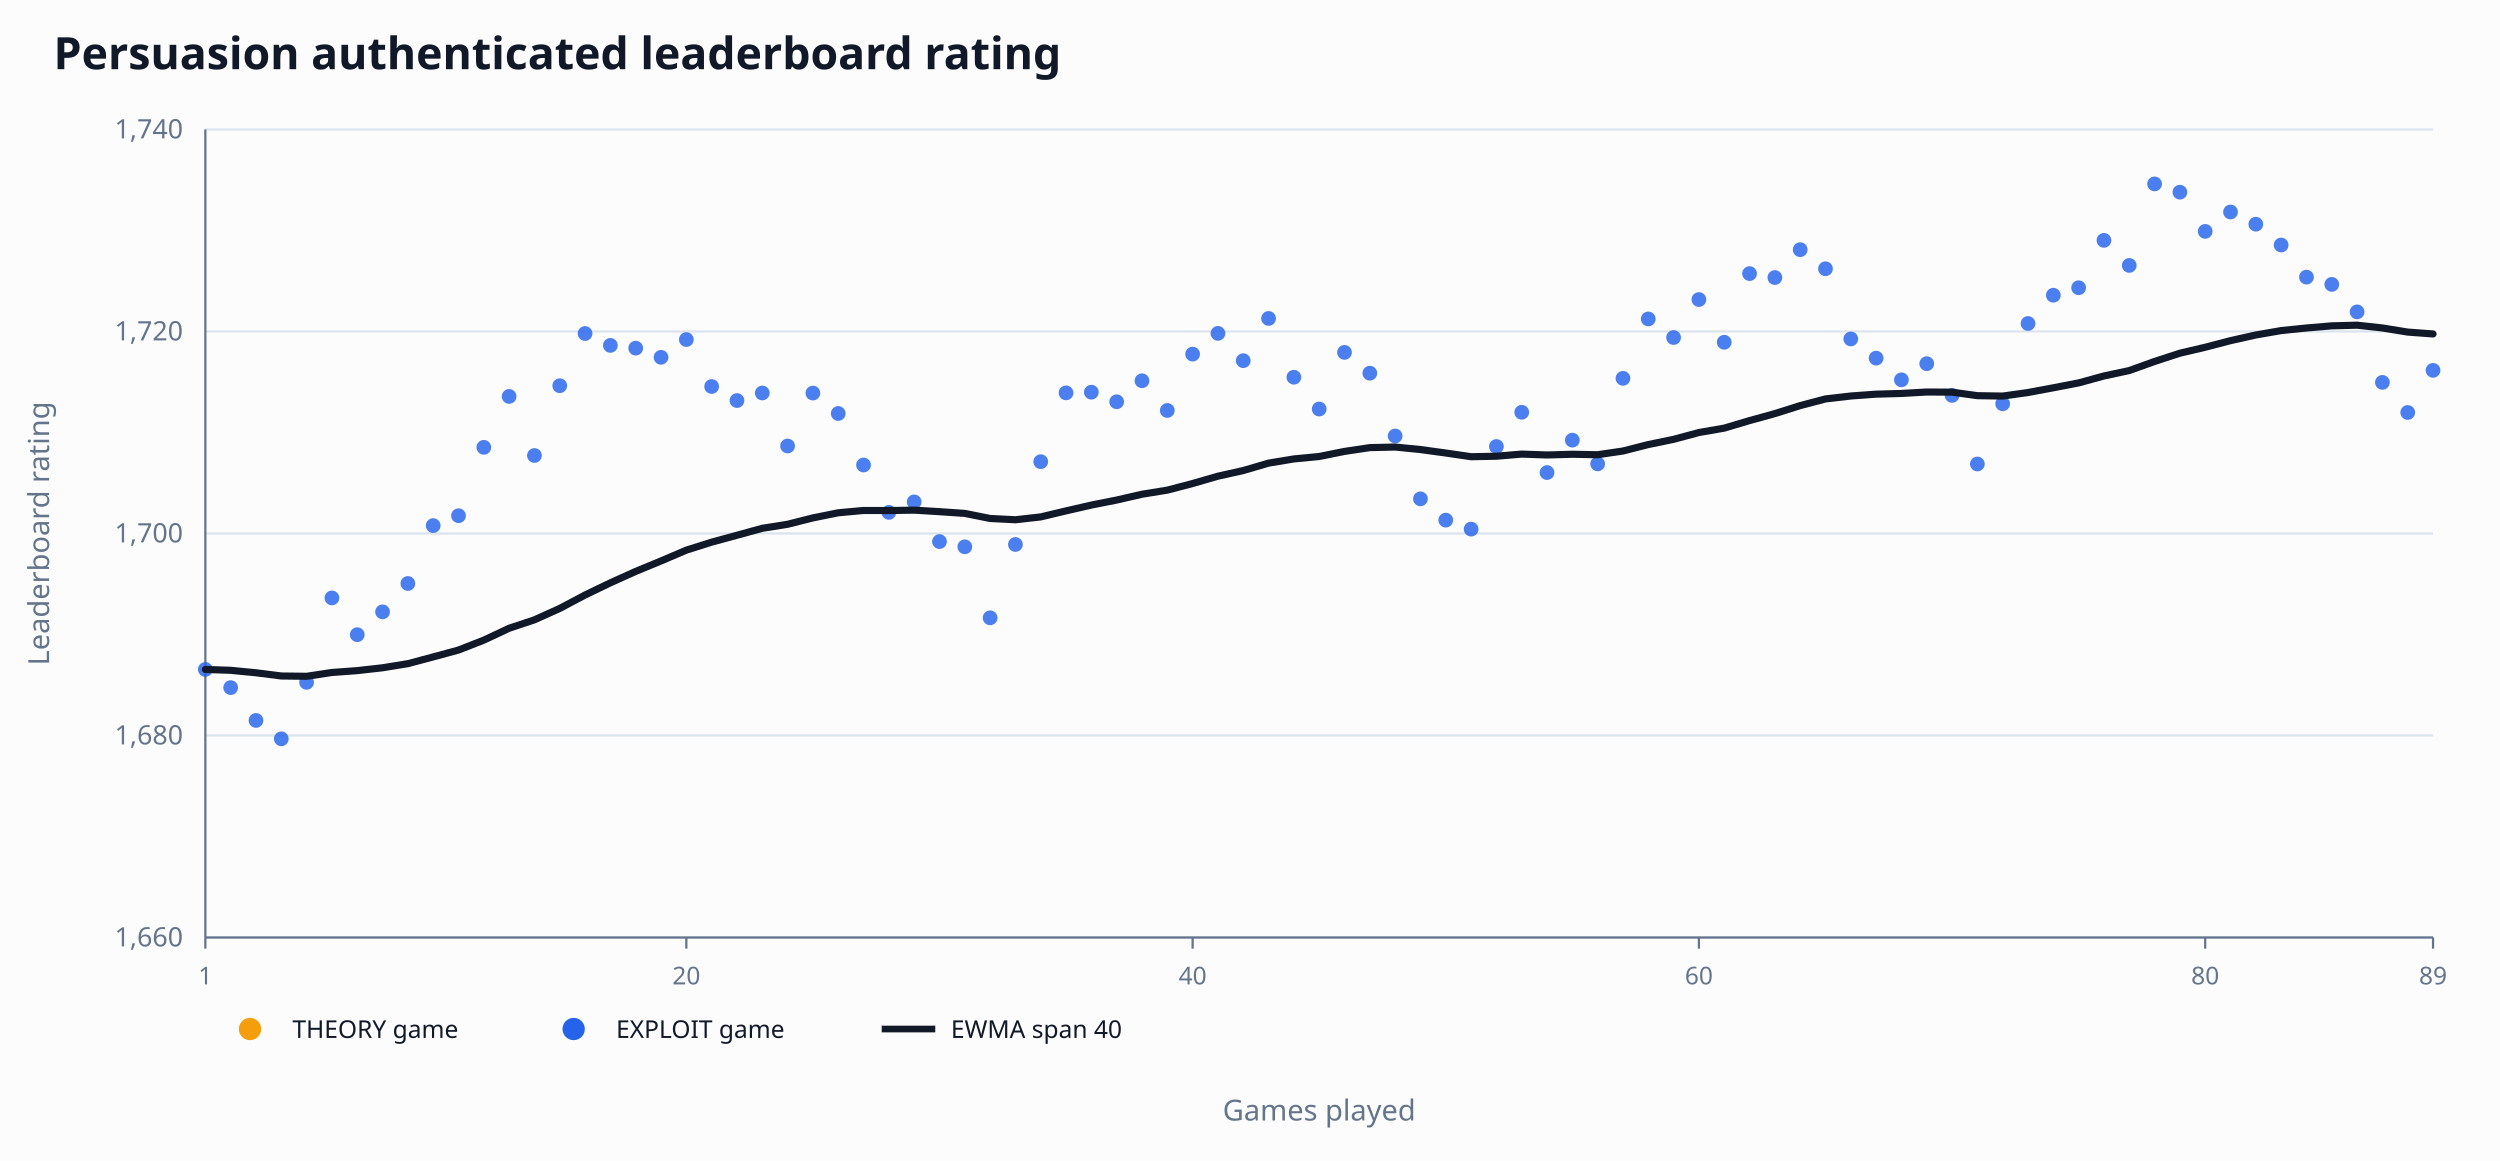
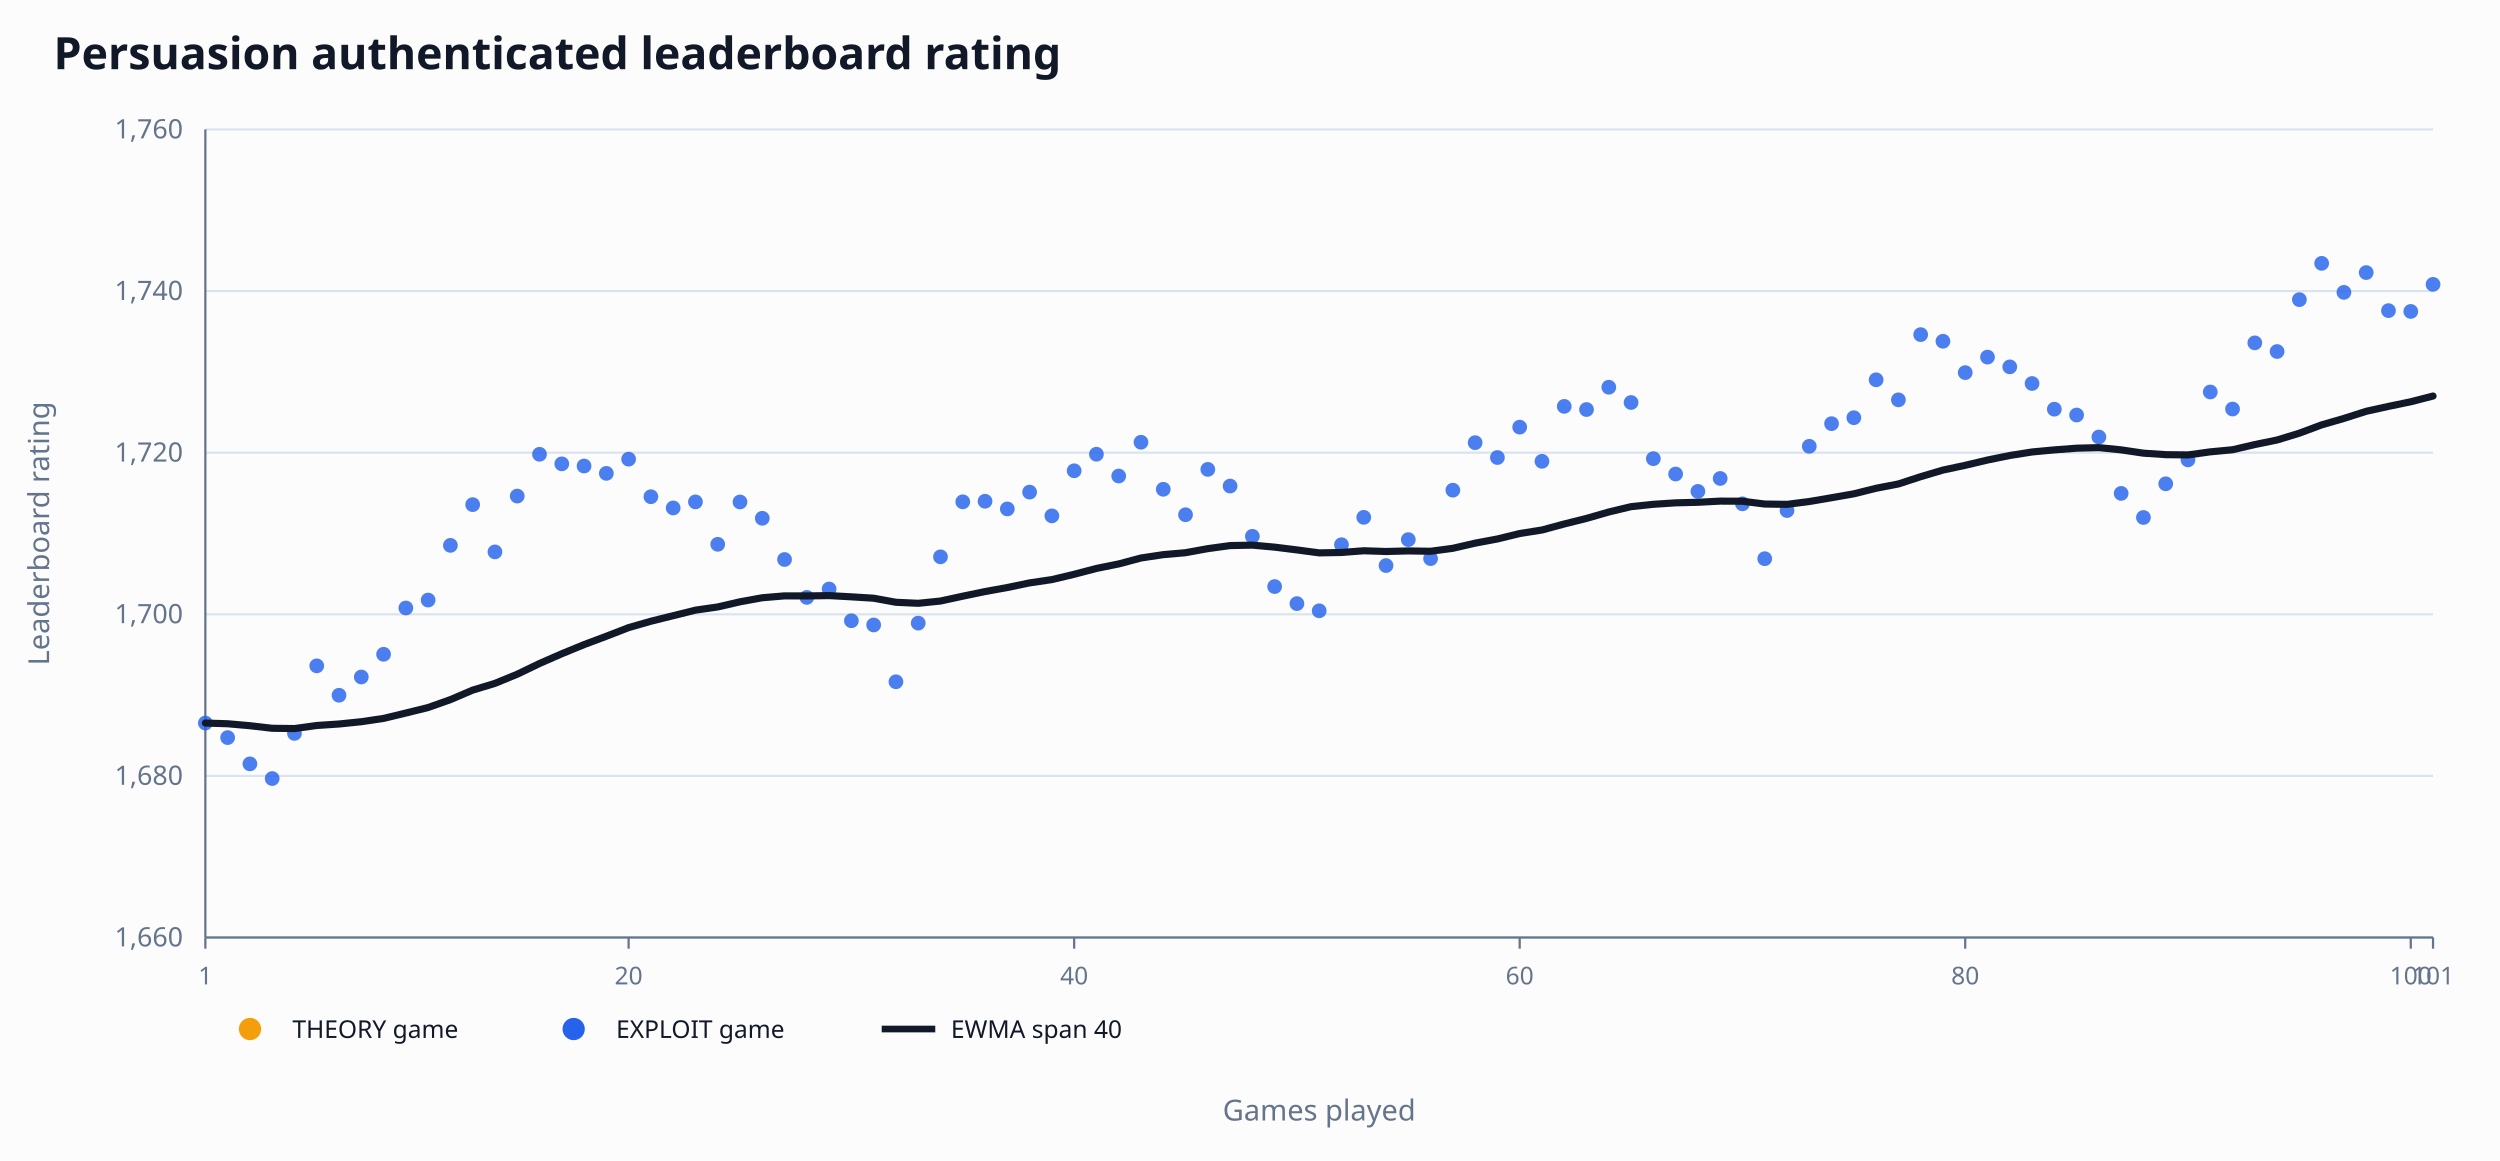
<svg xmlns="http://www.w3.org/2000/svg" width="1120" height="520" viewBox="0 0 1120 520">
  <rect width="100%" height="100%" fill="#fcfcfd" />
  <text x="24" y="31" font-family="system-ui,sans-serif" font-size="20" font-weight="700" fill="#111827">Persuasion authenticated leaderboard rating</text>
  <line x1="92" y1="420.00" x2="1090" y2="420.00" stroke="#dbe3ee" stroke-width="1" />
  <text x="82" y="424.00" text-anchor="end" font-family="system-ui,sans-serif" font-size="12" fill="#64748b">1,660</text>
-   <line x1="92" y1="329.50" x2="1090" y2="329.50" stroke="#dbe3ee" stroke-width="1" />
-   <text x="82" y="333.50" text-anchor="end" font-family="system-ui,sans-serif" font-size="12" fill="#64748b">1,680</text>
-   <line x1="92" y1="239.00" x2="1090" y2="239.00" stroke="#dbe3ee" stroke-width="1" />
-   <text x="82" y="243.00" text-anchor="end" font-family="system-ui,sans-serif" font-size="12" fill="#64748b">1,700</text>
-   <line x1="92" y1="148.50" x2="1090" y2="148.50" stroke="#dbe3ee" stroke-width="1" />
-   <text x="82" y="152.50" text-anchor="end" font-family="system-ui,sans-serif" font-size="12" fill="#64748b">1,720</text>
+   <line x1="92" y1="347.60" x2="1090" y2="347.60" stroke="#dbe3ee" stroke-width="1" />
+   <text x="82" y="351.60" text-anchor="end" font-family="system-ui,sans-serif" font-size="12" fill="#64748b">1,680</text>
+   <line x1="92" y1="275.20" x2="1090" y2="275.20" stroke="#dbe3ee" stroke-width="1" />
+   <text x="82" y="279.20" text-anchor="end" font-family="system-ui,sans-serif" font-size="12" fill="#64748b">1,700</text>
+   <line x1="92" y1="202.80" x2="1090" y2="202.80" stroke="#dbe3ee" stroke-width="1" />
+   <text x="82" y="206.80" text-anchor="end" font-family="system-ui,sans-serif" font-size="12" fill="#64748b">1,720</text>
+   <line x1="92" y1="130.40" x2="1090" y2="130.40" stroke="#dbe3ee" stroke-width="1" />
+   <text x="82" y="134.40" text-anchor="end" font-family="system-ui,sans-serif" font-size="12" fill="#64748b">1,740</text>
  <line x1="92" y1="58.00" x2="1090" y2="58.00" stroke="#dbe3ee" stroke-width="1" />
-   <text x="82" y="62.00" text-anchor="end" font-family="system-ui,sans-serif" font-size="12" fill="#64748b">1,740</text>
+   <text x="82" y="62.00" text-anchor="end" font-family="system-ui,sans-serif" font-size="12" fill="#64748b">1,760</text>
  <line x1="92.00" y1="420" x2="92.00" y2="425" stroke="#64748b" />
  <text x="92.00" y="441" text-anchor="middle" font-family="system-ui,sans-serif" font-size="11" fill="#64748b">1</text>
-   <line x1="307.48" y1="420" x2="307.48" y2="425" stroke="#64748b" />
-   <text x="307.48" y="441" text-anchor="middle" font-family="system-ui,sans-serif" font-size="11" fill="#64748b">20</text>
-   <line x1="534.30" y1="420" x2="534.30" y2="425" stroke="#64748b" />
-   <text x="534.30" y="441" text-anchor="middle" font-family="system-ui,sans-serif" font-size="11" fill="#64748b">40</text>
-   <line x1="761.11" y1="420" x2="761.11" y2="425" stroke="#64748b" />
-   <text x="761.11" y="441" text-anchor="middle" font-family="system-ui,sans-serif" font-size="11" fill="#64748b">60</text>
-   <line x1="987.93" y1="420" x2="987.93" y2="425" stroke="#64748b" />
-   <text x="987.93" y="441" text-anchor="middle" font-family="system-ui,sans-serif" font-size="11" fill="#64748b">80</text>
+   <line x1="281.62" y1="420" x2="281.62" y2="425" stroke="#64748b" />
+   <text x="281.62" y="441" text-anchor="middle" font-family="system-ui,sans-serif" font-size="11" fill="#64748b">20</text>
+   <line x1="481.22" y1="420" x2="481.22" y2="425" stroke="#64748b" />
+   <text x="481.22" y="441" text-anchor="middle" font-family="system-ui,sans-serif" font-size="11" fill="#64748b">40</text>
+   <line x1="680.82" y1="420" x2="680.82" y2="425" stroke="#64748b" />
+   <text x="680.82" y="441" text-anchor="middle" font-family="system-ui,sans-serif" font-size="11" fill="#64748b">60</text>
+   <line x1="880.42" y1="420" x2="880.42" y2="425" stroke="#64748b" />
+   <text x="880.42" y="441" text-anchor="middle" font-family="system-ui,sans-serif" font-size="11" fill="#64748b">80</text>
+   <line x1="1080.02" y1="420" x2="1080.02" y2="425" stroke="#64748b" />
+   <text x="1080.02" y="441" text-anchor="middle" font-family="system-ui,sans-serif" font-size="11" fill="#64748b">100</text>
  <line x1="1090.00" y1="420" x2="1090.00" y2="425" stroke="#64748b" />
-   <text x="1090.00" y="441" text-anchor="middle" font-family="system-ui,sans-serif" font-size="11" fill="#64748b">89</text>
+   <text x="1090.00" y="441" text-anchor="middle" font-family="system-ui,sans-serif" font-size="11" fill="#64748b">101</text>
  <line x1="92" y1="58" x2="92" y2="420" stroke="#64748b" />
  <line x1="92" y1="420" x2="1090" y2="420" stroke="#64748b" />
  <text x="591.00" y="502" text-anchor="middle" font-family="system-ui,sans-serif" font-size="13" fill="#64748b">Games played</text>
  <text x="22" y="239.00" text-anchor="middle" transform="rotate(-90 22 239.00)" font-family="system-ui,sans-serif" font-size="13" fill="#64748b">Leaderboard rating</text>
-   <circle cx="92.00" cy="299.91" r="3.3" fill="#2563eb" opacity="0.82" />
-   <circle cx="103.34" cy="308.05" r="3.3" fill="#2563eb" opacity="0.82" />
-   <circle cx="114.68" cy="322.76" r="3.3" fill="#2563eb" opacity="0.82" />
-   <circle cx="126.02" cy="330.99" r="3.3" fill="#2563eb" opacity="0.82" />
-   <circle cx="137.36" cy="305.70" r="3.3" fill="#2563eb" opacity="0.82" />
-   <circle cx="148.70" cy="267.87" r="3.3" fill="#2563eb" opacity="0.82" />
-   <circle cx="160.05" cy="284.34" r="3.3" fill="#2563eb" opacity="0.82" />
-   <circle cx="171.39" cy="274.11" r="3.3" fill="#2563eb" opacity="0.82" />
-   <circle cx="182.73" cy="261.40" r="3.3" fill="#2563eb" opacity="0.82" />
-   <circle cx="194.07" cy="235.47" r="3.3" fill="#2563eb" opacity="0.82" />
-   <circle cx="205.41" cy="231.04" r="3.3" fill="#2563eb" opacity="0.82" />
-   <circle cx="216.75" cy="200.40" r="3.3" fill="#2563eb" opacity="0.82" />
-   <circle cx="228.09" cy="177.60" r="3.3" fill="#2563eb" opacity="0.82" />
-   <circle cx="239.43" cy="204.07" r="3.3" fill="#2563eb" opacity="0.82" />
-   <circle cx="250.77" cy="172.80" r="3.3" fill="#2563eb" opacity="0.82" />
-   <circle cx="262.11" cy="149.41" r="3.3" fill="#2563eb" opacity="0.82" />
-   <circle cx="273.45" cy="154.74" r="3.3" fill="#2563eb" opacity="0.82" />
-   <circle cx="284.80" cy="155.97" r="3.3" fill="#2563eb" opacity="0.82" />
-   <circle cx="296.14" cy="160.08" r="3.3" fill="#2563eb" opacity="0.82" />
-   <circle cx="307.48" cy="152.12" r="3.3" fill="#2563eb" opacity="0.82" />
-   <circle cx="318.82" cy="173.16" r="3.3" fill="#2563eb" opacity="0.82" />
-   <circle cx="330.16" cy="179.45" r="3.3" fill="#2563eb" opacity="0.82" />
-   <circle cx="341.50" cy="176.06" r="3.3" fill="#2563eb" opacity="0.82" />
-   <circle cx="352.84" cy="199.81" r="3.3" fill="#2563eb" opacity="0.82" />
-   <circle cx="364.18" cy="176.10" r="3.3" fill="#2563eb" opacity="0.82" />
-   <circle cx="375.52" cy="185.24" r="3.3" fill="#2563eb" opacity="0.82" />
-   <circle cx="386.86" cy="208.32" r="3.3" fill="#2563eb" opacity="0.82" />
-   <circle cx="398.20" cy="229.54" r="3.3" fill="#2563eb" opacity="0.82" />
-   <circle cx="409.55" cy="224.84" r="3.3" fill="#2563eb" opacity="0.82" />
-   <circle cx="420.89" cy="242.62" r="3.3" fill="#2563eb" opacity="0.82" />
-   <circle cx="432.23" cy="244.97" r="3.3" fill="#2563eb" opacity="0.82" />
-   <circle cx="443.57" cy="276.78" r="3.3" fill="#2563eb" opacity="0.82" />
-   <circle cx="454.91" cy="243.93" r="3.3" fill="#2563eb" opacity="0.82" />
-   <circle cx="466.25" cy="206.83" r="3.3" fill="#2563eb" opacity="0.82" />
-   <circle cx="477.59" cy="176.01" r="3.3" fill="#2563eb" opacity="0.82" />
-   <circle cx="488.93" cy="175.70" r="3.3" fill="#2563eb" opacity="0.82" />
-   <circle cx="500.27" cy="179.99" r="3.3" fill="#2563eb" opacity="0.82" />
-   <circle cx="511.61" cy="170.58" r="3.3" fill="#2563eb" opacity="0.82" />
-   <circle cx="522.95" cy="183.89" r="3.3" fill="#2563eb" opacity="0.82" />
-   <circle cx="534.30" cy="158.64" r="3.3" fill="#2563eb" opacity="0.82" />
-   <circle cx="545.64" cy="149.36" r="3.3" fill="#2563eb" opacity="0.82" />
-   <circle cx="556.98" cy="161.58" r="3.3" fill="#2563eb" opacity="0.82" />
-   <circle cx="568.32" cy="142.66" r="3.3" fill="#2563eb" opacity="0.82" />
-   <circle cx="579.66" cy="169.00" r="3.3" fill="#2563eb" opacity="0.82" />
-   <circle cx="591.00" cy="183.25" r="3.3" fill="#2563eb" opacity="0.82" />
-   <circle cx="602.34" cy="157.87" r="3.3" fill="#2563eb" opacity="0.82" />
-   <circle cx="613.68" cy="167.19" r="3.3" fill="#2563eb" opacity="0.82" />
-   <circle cx="625.02" cy="195.33" r="3.3" fill="#2563eb" opacity="0.82" />
-   <circle cx="636.36" cy="223.48" r="3.3" fill="#2563eb" opacity="0.82" />
-   <circle cx="647.70" cy="233.03" r="3.3" fill="#2563eb" opacity="0.82" />
-   <circle cx="659.05" cy="237.05" r="3.3" fill="#2563eb" opacity="0.82" />
-   <circle cx="670.39" cy="200.04" r="3.3" fill="#2563eb" opacity="0.82" />
-   <circle cx="681.73" cy="184.70" r="3.3" fill="#2563eb" opacity="0.82" />
-   <circle cx="693.07" cy="211.71" r="3.3" fill="#2563eb" opacity="0.82" />
-   <circle cx="704.41" cy="197.19" r="3.3" fill="#2563eb" opacity="0.82" />
-   <circle cx="715.75" cy="207.82" r="3.3" fill="#2563eb" opacity="0.82" />
-   <circle cx="727.09" cy="169.50" r="3.3" fill="#2563eb" opacity="0.82" />
-   <circle cx="738.43" cy="142.89" r="3.3" fill="#2563eb" opacity="0.82" />
-   <circle cx="749.77" cy="151.21" r="3.3" fill="#2563eb" opacity="0.82" />
-   <circle cx="761.11" cy="134.20" r="3.3" fill="#2563eb" opacity="0.82" />
-   <circle cx="772.45" cy="153.34" r="3.3" fill="#2563eb" opacity="0.82" />
-   <circle cx="783.80" cy="122.57" r="3.3" fill="#2563eb" opacity="0.82" />
-   <circle cx="795.14" cy="124.34" r="3.3" fill="#2563eb" opacity="0.82" />
-   <circle cx="806.48" cy="111.85" r="3.3" fill="#2563eb" opacity="0.82" />
-   <circle cx="817.82" cy="120.40" r="3.3" fill="#2563eb" opacity="0.82" />
-   <circle cx="829.16" cy="151.85" r="3.3" fill="#2563eb" opacity="0.82" />
-   <circle cx="840.50" cy="160.45" r="3.3" fill="#2563eb" opacity="0.82" />
-   <circle cx="851.84" cy="170.17" r="3.3" fill="#2563eb" opacity="0.82" />
-   <circle cx="863.18" cy="162.93" r="3.3" fill="#2563eb" opacity="0.82" />
-   <circle cx="874.52" cy="177.14" r="3.3" fill="#2563eb" opacity="0.82" />
-   <circle cx="885.86" cy="207.87" r="3.3" fill="#2563eb" opacity="0.82" />
-   <circle cx="897.20" cy="180.90" r="3.3" fill="#2563eb" opacity="0.82" />
-   <circle cx="908.55" cy="144.93" r="3.3" fill="#2563eb" opacity="0.82" />
-   <circle cx="919.89" cy="132.26" r="3.3" fill="#2563eb" opacity="0.82" />
-   <circle cx="931.23" cy="128.91" r="3.3" fill="#2563eb" opacity="0.82" />
-   <circle cx="942.57" cy="107.68" r="3.3" fill="#2563eb" opacity="0.82" />
-   <circle cx="953.91" cy="118.91" r="3.3" fill="#2563eb" opacity="0.82" />
-   <circle cx="965.25" cy="82.39" r="3.3" fill="#2563eb" opacity="0.82" />
-   <circle cx="976.59" cy="86.10" r="3.3" fill="#2563eb" opacity="0.82" />
-   <circle cx="987.93" cy="103.66" r="3.3" fill="#2563eb" opacity="0.82" />
-   <circle cx="999.27" cy="94.97" r="3.3" fill="#2563eb" opacity="0.82" />
-   <circle cx="1010.61" cy="100.44" r="3.3" fill="#2563eb" opacity="0.82" />
-   <circle cx="1021.95" cy="109.77" r="3.3" fill="#2563eb" opacity="0.82" />
-   <circle cx="1033.30" cy="124.16" r="3.3" fill="#2563eb" opacity="0.82" />
-   <circle cx="1044.64" cy="127.41" r="3.3" fill="#2563eb" opacity="0.82" />
-   <circle cx="1055.98" cy="139.72" r="3.3" fill="#2563eb" opacity="0.82" />
-   <circle cx="1067.32" cy="171.31" r="3.3" fill="#2563eb" opacity="0.82" />
-   <circle cx="1078.66" cy="184.79" r="3.3" fill="#2563eb" opacity="0.82" />
-   <circle cx="1090.00" cy="165.92" r="3.3" fill="#2563eb" opacity="0.82" />
-   <polyline points="92.00,299.91 103.34,300.30 114.68,301.40 126.02,302.84 137.36,302.98 148.70,301.27 160.05,300.44 171.39,299.16 182.73,297.32 194.07,294.30 205.41,291.21 216.75,286.78 228.09,281.46 239.43,277.68 250.77,272.57 262.11,266.56 273.45,261.10 284.80,255.98 296.14,251.30 307.48,246.46 318.82,242.88 330.16,239.79 341.50,236.68 352.84,234.88 364.18,232.02 375.52,229.73 386.86,228.69 398.20,228.73 409.55,228.54 420.89,229.23 432.23,230.00 443.57,232.28 454.91,232.85 466.25,231.58 477.59,228.87 488.93,226.27 500.27,224.02 511.61,221.41 522.95,219.58 534.30,216.61 545.64,213.33 556.98,210.80 568.32,207.48 579.66,205.60 591.00,204.51 602.34,202.23 613.68,200.53 625.02,200.27 636.36,201.40 647.70,202.95 659.05,204.61 670.39,204.39 681.73,203.43 693.07,203.83 704.41,203.51 715.75,203.72 727.09,202.05 738.43,199.16 749.77,196.82 761.11,193.77 772.45,191.80 783.80,188.42 795.14,185.29 806.48,181.71 817.82,178.72 829.16,177.41 840.50,176.58 851.84,176.27 863.18,175.62 874.52,175.69 885.86,177.26 897.20,177.44 908.55,175.85 919.89,173.73 931.23,171.54 942.57,168.43 953.91,166.01 965.25,161.93 976.59,158.23 987.93,155.57 999.27,152.61 1010.61,150.07 1021.95,148.10 1033.30,146.94 1044.64,145.98 1055.98,145.68 1067.32,146.93 1078.66,148.77 1090.00,149.61" fill="none" stroke="#111827" stroke-width="3.2" stroke-linejoin="round" stroke-linecap="round" />
+   <circle cx="92.00" cy="323.93" r="3.3" fill="#2563eb" opacity="0.82" />
+   <circle cx="101.98" cy="330.44" r="3.3" fill="#2563eb" opacity="0.82" />
+   <circle cx="111.96" cy="342.21" r="3.3" fill="#2563eb" opacity="0.82" />
+   <circle cx="121.94" cy="348.79" r="3.3" fill="#2563eb" opacity="0.82" />
+   <circle cx="131.92" cy="328.56" r="3.3" fill="#2563eb" opacity="0.82" />
+   <circle cx="141.90" cy="298.30" r="3.3" fill="#2563eb" opacity="0.82" />
+   <circle cx="151.88" cy="311.47" r="3.3" fill="#2563eb" opacity="0.82" />
+   <circle cx="161.86" cy="303.29" r="3.3" fill="#2563eb" opacity="0.82" />
+   <circle cx="171.84" cy="293.12" r="3.3" fill="#2563eb" opacity="0.82" />
+   <circle cx="181.82" cy="272.38" r="3.3" fill="#2563eb" opacity="0.82" />
+   <circle cx="191.80" cy="268.83" r="3.3" fill="#2563eb" opacity="0.82" />
+   <circle cx="201.78" cy="244.32" r="3.3" fill="#2563eb" opacity="0.82" />
+   <circle cx="211.76" cy="226.08" r="3.3" fill="#2563eb" opacity="0.82" />
+   <circle cx="221.74" cy="247.25" r="3.3" fill="#2563eb" opacity="0.82" />
+   <circle cx="231.72" cy="222.24" r="3.3" fill="#2563eb" opacity="0.82" />
+   <circle cx="241.70" cy="203.52" r="3.3" fill="#2563eb" opacity="0.82" />
+   <circle cx="251.68" cy="207.80" r="3.3" fill="#2563eb" opacity="0.82" />
+   <circle cx="261.66" cy="208.77" r="3.3" fill="#2563eb" opacity="0.82" />
+   <circle cx="271.64" cy="212.07" r="3.3" fill="#2563eb" opacity="0.82" />
+   <circle cx="281.62" cy="205.70" r="3.3" fill="#2563eb" opacity="0.82" />
+   <circle cx="291.60" cy="222.53" r="3.3" fill="#2563eb" opacity="0.82" />
+   <circle cx="301.58" cy="227.56" r="3.3" fill="#2563eb" opacity="0.82" />
+   <circle cx="311.56" cy="224.85" r="3.3" fill="#2563eb" opacity="0.82" />
+   <circle cx="321.54" cy="243.85" r="3.3" fill="#2563eb" opacity="0.82" />
+   <circle cx="331.52" cy="224.88" r="3.3" fill="#2563eb" opacity="0.82" />
+   <circle cx="341.50" cy="232.19" r="3.3" fill="#2563eb" opacity="0.82" />
+   <circle cx="351.48" cy="250.66" r="3.3" fill="#2563eb" opacity="0.82" />
+   <circle cx="361.46" cy="267.63" r="3.3" fill="#2563eb" opacity="0.82" />
+   <circle cx="371.44" cy="263.87" r="3.3" fill="#2563eb" opacity="0.82" />
+   <circle cx="381.42" cy="278.10" r="3.3" fill="#2563eb" opacity="0.82" />
+   <circle cx="391.40" cy="279.98" r="3.3" fill="#2563eb" opacity="0.82" />
+   <circle cx="401.38" cy="305.43" r="3.3" fill="#2563eb" opacity="0.82" />
+   <circle cx="411.36" cy="279.15" r="3.3" fill="#2563eb" opacity="0.82" />
+   <circle cx="421.34" cy="249.46" r="3.3" fill="#2563eb" opacity="0.82" />
+   <circle cx="431.32" cy="224.81" r="3.3" fill="#2563eb" opacity="0.82" />
+   <circle cx="441.30" cy="224.56" r="3.3" fill="#2563eb" opacity="0.82" />
+   <circle cx="451.28" cy="228.00" r="3.3" fill="#2563eb" opacity="0.82" />
+   <circle cx="461.26" cy="220.47" r="3.3" fill="#2563eb" opacity="0.82" />
+   <circle cx="471.24" cy="231.11" r="3.3" fill="#2563eb" opacity="0.82" />
+   <circle cx="481.22" cy="210.91" r="3.3" fill="#2563eb" opacity="0.82" />
+   <circle cx="491.20" cy="203.49" r="3.3" fill="#2563eb" opacity="0.82" />
+   <circle cx="501.18" cy="213.26" r="3.3" fill="#2563eb" opacity="0.82" />
+   <circle cx="511.16" cy="198.13" r="3.3" fill="#2563eb" opacity="0.82" />
+   <circle cx="521.14" cy="219.20" r="3.3" fill="#2563eb" opacity="0.82" />
+   <circle cx="531.12" cy="230.60" r="3.3" fill="#2563eb" opacity="0.82" />
+   <circle cx="541.10" cy="210.29" r="3.3" fill="#2563eb" opacity="0.82" />
+   <circle cx="551.08" cy="217.75" r="3.3" fill="#2563eb" opacity="0.82" />
+   <circle cx="561.06" cy="240.27" r="3.3" fill="#2563eb" opacity="0.82" />
+   <circle cx="571.04" cy="262.78" r="3.3" fill="#2563eb" opacity="0.82" />
+   <circle cx="581.02" cy="270.42" r="3.3" fill="#2563eb" opacity="0.82" />
+   <circle cx="591.00" cy="273.64" r="3.3" fill="#2563eb" opacity="0.82" />
+   <circle cx="600.98" cy="244.03" r="3.3" fill="#2563eb" opacity="0.82" />
+   <circle cx="610.96" cy="231.76" r="3.3" fill="#2563eb" opacity="0.82" />
+   <circle cx="620.94" cy="253.37" r="3.3" fill="#2563eb" opacity="0.82" />
+   <circle cx="630.92" cy="241.75" r="3.3" fill="#2563eb" opacity="0.82" />
+   <circle cx="640.90" cy="250.26" r="3.3" fill="#2563eb" opacity="0.82" />
+   <circle cx="650.88" cy="219.60" r="3.3" fill="#2563eb" opacity="0.82" />
+   <circle cx="660.86" cy="198.31" r="3.3" fill="#2563eb" opacity="0.82" />
+   <circle cx="670.84" cy="204.97" r="3.3" fill="#2563eb" opacity="0.82" />
+   <circle cx="680.82" cy="191.36" r="3.3" fill="#2563eb" opacity="0.82" />
+   <circle cx="690.80" cy="206.67" r="3.3" fill="#2563eb" opacity="0.82" />
+   <circle cx="700.78" cy="182.06" r="3.3" fill="#2563eb" opacity="0.82" />
+   <circle cx="710.76" cy="183.47" r="3.3" fill="#2563eb" opacity="0.82" />
+   <circle cx="720.74" cy="173.48" r="3.3" fill="#2563eb" opacity="0.82" />
+   <circle cx="730.72" cy="180.32" r="3.3" fill="#2563eb" opacity="0.82" />
+   <circle cx="740.70" cy="205.48" r="3.3" fill="#2563eb" opacity="0.82" />
+   <circle cx="750.68" cy="212.36" r="3.3" fill="#2563eb" opacity="0.82" />
+   <circle cx="760.66" cy="220.14" r="3.3" fill="#2563eb" opacity="0.82" />
+   <circle cx="770.64" cy="214.35" r="3.3" fill="#2563eb" opacity="0.82" />
+   <circle cx="780.62" cy="225.71" r="3.3" fill="#2563eb" opacity="0.82" />
+   <circle cx="790.60" cy="250.29" r="3.3" fill="#2563eb" opacity="0.82" />
+   <circle cx="800.58" cy="228.72" r="3.3" fill="#2563eb" opacity="0.82" />
+   <circle cx="810.56" cy="199.94" r="3.3" fill="#2563eb" opacity="0.82" />
+   <circle cx="820.54" cy="189.80" r="3.3" fill="#2563eb" opacity="0.82" />
+   <circle cx="830.52" cy="187.13" r="3.3" fill="#2563eb" opacity="0.82" />
+   <circle cx="840.50" cy="170.15" r="3.3" fill="#2563eb" opacity="0.82" />
+   <circle cx="850.48" cy="179.13" r="3.3" fill="#2563eb" opacity="0.82" />
+   <circle cx="860.46" cy="149.91" r="3.3" fill="#2563eb" opacity="0.82" />
+   <circle cx="870.44" cy="152.88" r="3.3" fill="#2563eb" opacity="0.82" />
+   <circle cx="880.42" cy="166.93" r="3.3" fill="#2563eb" opacity="0.82" />
+   <circle cx="890.40" cy="159.98" r="3.3" fill="#2563eb" opacity="0.82" />
+   <circle cx="900.38" cy="164.36" r="3.3" fill="#2563eb" opacity="0.82" />
+   <circle cx="910.36" cy="171.81" r="3.3" fill="#2563eb" opacity="0.82" />
+   <circle cx="920.34" cy="183.32" r="3.3" fill="#2563eb" opacity="0.82" />
+   <circle cx="930.32" cy="185.93" r="3.3" fill="#2563eb" opacity="0.82" />
+   <circle cx="940.30" cy="195.78" r="3.3" fill="#2563eb" opacity="0.82" />
+   <circle cx="950.28" cy="221.04" r="3.3" fill="#2563eb" opacity="0.82" />
+   <circle cx="960.26" cy="231.83" r="3.3" fill="#2563eb" opacity="0.82" />
+   <circle cx="970.24" cy="216.74" r="3.3" fill="#2563eb" opacity="0.82" />
+   <circle cx="980.22" cy="206.02" r="3.3" fill="#2563eb" opacity="0.82" />
+   <circle cx="990.20" cy="175.61" r="3.3" fill="#2563eb" opacity="0.82" />
+   <circle cx="1000.18" cy="183.25" r="3.3" fill="#2563eb" opacity="0.82" />
+   <circle cx="1010.16" cy="153.60" r="3.3" fill="#2563eb" opacity="0.82" />
+   <circle cx="1020.14" cy="157.48" r="3.3" fill="#2563eb" opacity="0.82" />
+   <circle cx="1030.12" cy="134.24" r="3.3" fill="#2563eb" opacity="0.82" />
+   <circle cx="1040.10" cy="117.98" r="3.3" fill="#2563eb" opacity="0.82" />
+   <circle cx="1050.08" cy="130.98" r="3.3" fill="#2563eb" opacity="0.82" />
+   <circle cx="1060.06" cy="122.11" r="3.3" fill="#2563eb" opacity="0.82" />
+   <circle cx="1070.04" cy="139.16" r="3.3" fill="#2563eb" opacity="0.82" />
+   <circle cx="1080.02" cy="139.52" r="3.3" fill="#2563eb" opacity="0.82" />
+   <circle cx="1090.00" cy="127.40" r="3.3" fill="#2563eb" opacity="0.82" />
+   <polyline points="92.00,323.93 101.98,324.24 111.96,325.12 121.94,326.27 131.92,326.39 141.90,325.02 151.88,324.35 161.86,323.33 171.84,321.85 181.82,319.44 191.80,316.97 201.78,313.43 211.76,309.17 221.74,306.15 231.72,302.05 241.70,297.25 251.68,292.88 261.66,288.78 271.64,285.04 281.62,281.17 291.60,278.31 301.58,275.83 311.56,273.35 321.54,271.91 331.52,269.61 341.50,267.79 351.48,266.95 361.46,266.98 371.44,266.83 381.42,267.38 391.40,268.00 401.38,269.82 411.36,270.28 421.34,269.26 431.32,267.09 441.30,265.02 451.28,263.21 461.26,261.13 471.24,259.66 481.22,257.28 491.20,254.66 501.18,252.64 511.16,249.98 521.14,248.48 531.12,247.61 541.10,245.79 551.08,244.42 561.06,244.22 571.04,245.12 581.02,246.36 591.00,247.69 600.98,247.51 610.96,246.74 620.94,247.07 630.92,246.81 640.90,246.97 650.88,245.64 660.86,243.33 670.84,241.46 680.82,239.02 690.80,237.44 700.78,234.74 710.76,232.24 720.74,229.37 730.72,226.98 740.70,225.93 750.68,225.27 760.66,225.02 770.64,224.50 780.62,224.55 790.60,225.81 800.58,225.95 810.56,224.68 820.54,222.98 830.52,221.23 840.50,218.74 850.48,216.81 860.46,213.55 870.44,210.59 880.42,208.46 890.40,206.09 900.38,204.06 910.36,202.48 920.34,201.55 930.32,200.79 940.30,200.54 950.28,201.54 960.26,203.02 970.24,203.69 980.22,203.80 990.20,202.43 1000.18,201.49 1010.16,199.16 1020.14,197.12 1030.12,194.06 1040.10,190.34 1050.08,187.45 1060.06,184.26 1070.04,182.06 1080.02,179.99 1090.00,177.42" fill="none" stroke="#111827" stroke-width="3.2" stroke-linejoin="round" stroke-linecap="round" />
  <circle cx="112" cy="461" r="5" fill="#f59e0b" />
  <text x="131" y="465" font-family="system-ui,sans-serif" font-size="11" fill="#111827">THEORY game</text>
  <circle cx="257" cy="461" r="5" fill="#2563eb" />
  <text x="276" y="465" font-family="system-ui,sans-serif" font-size="11" fill="#111827">EXPLOIT game</text>
  <line x1="395" y1="461" x2="419" y2="461" stroke="#111827" stroke-width="3" />
  <text x="426" y="465" font-family="system-ui,sans-serif" font-size="11" fill="#111827">EWMA span 40</text>
</svg>
